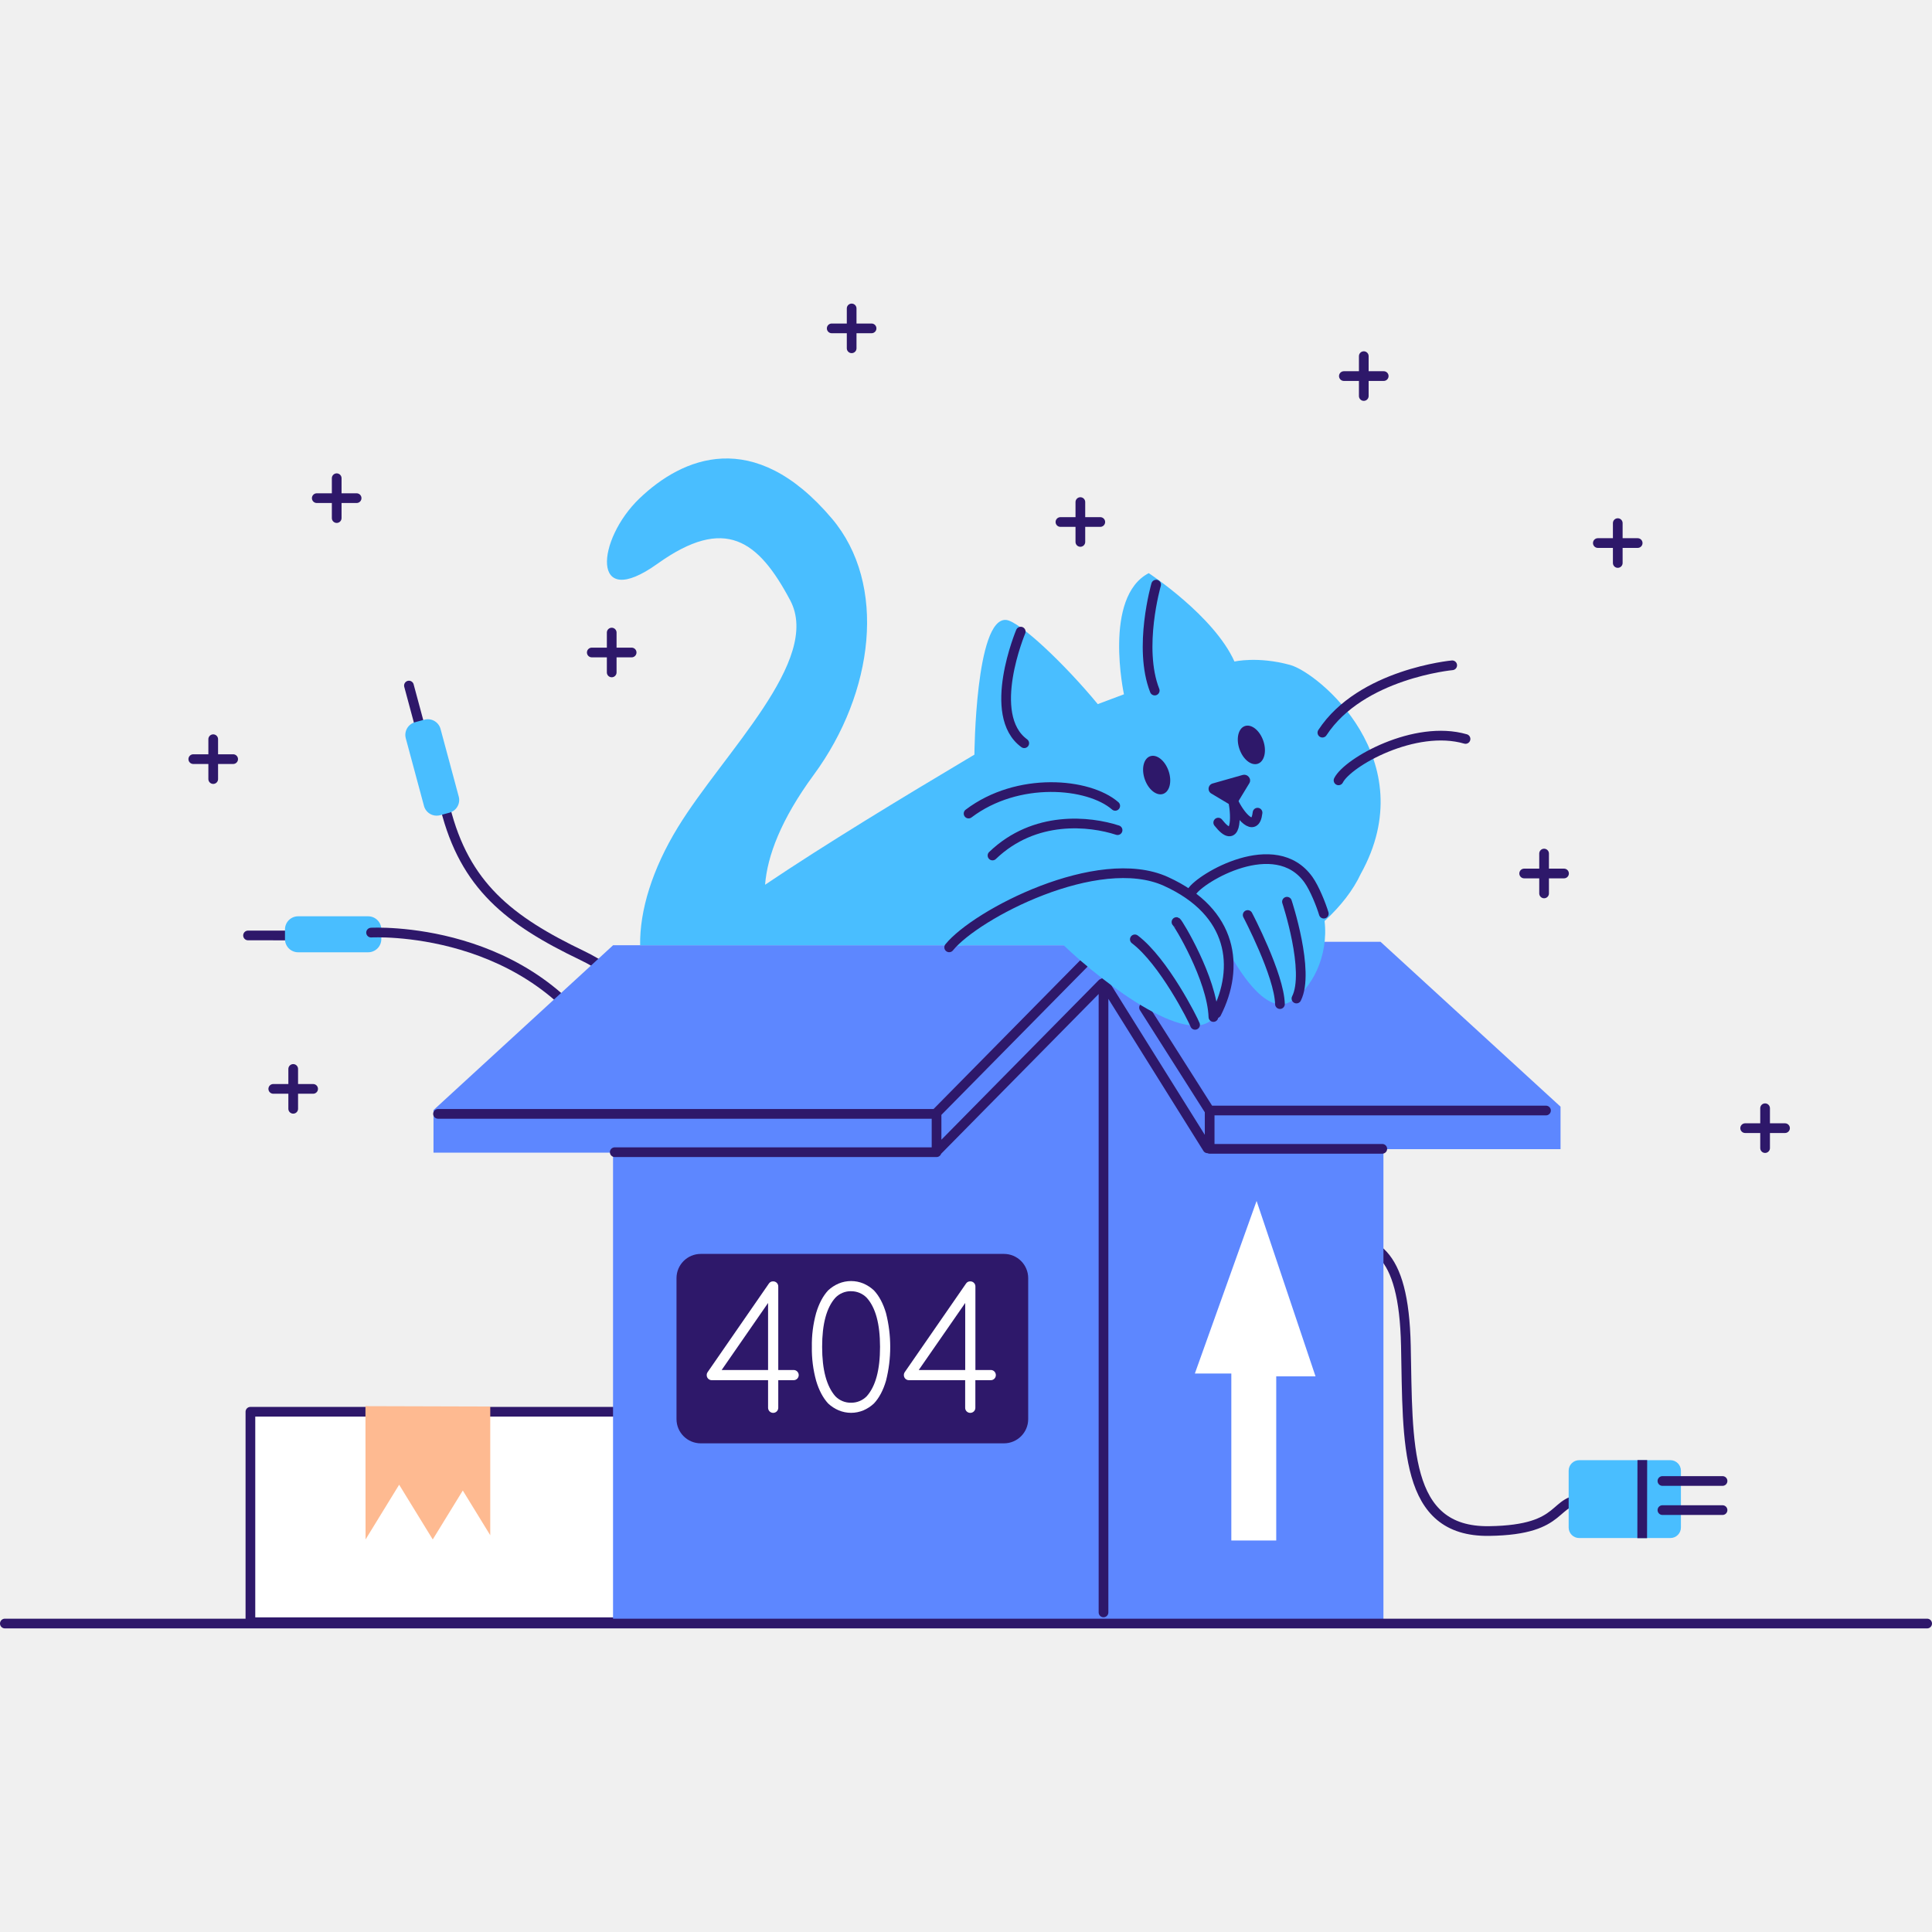
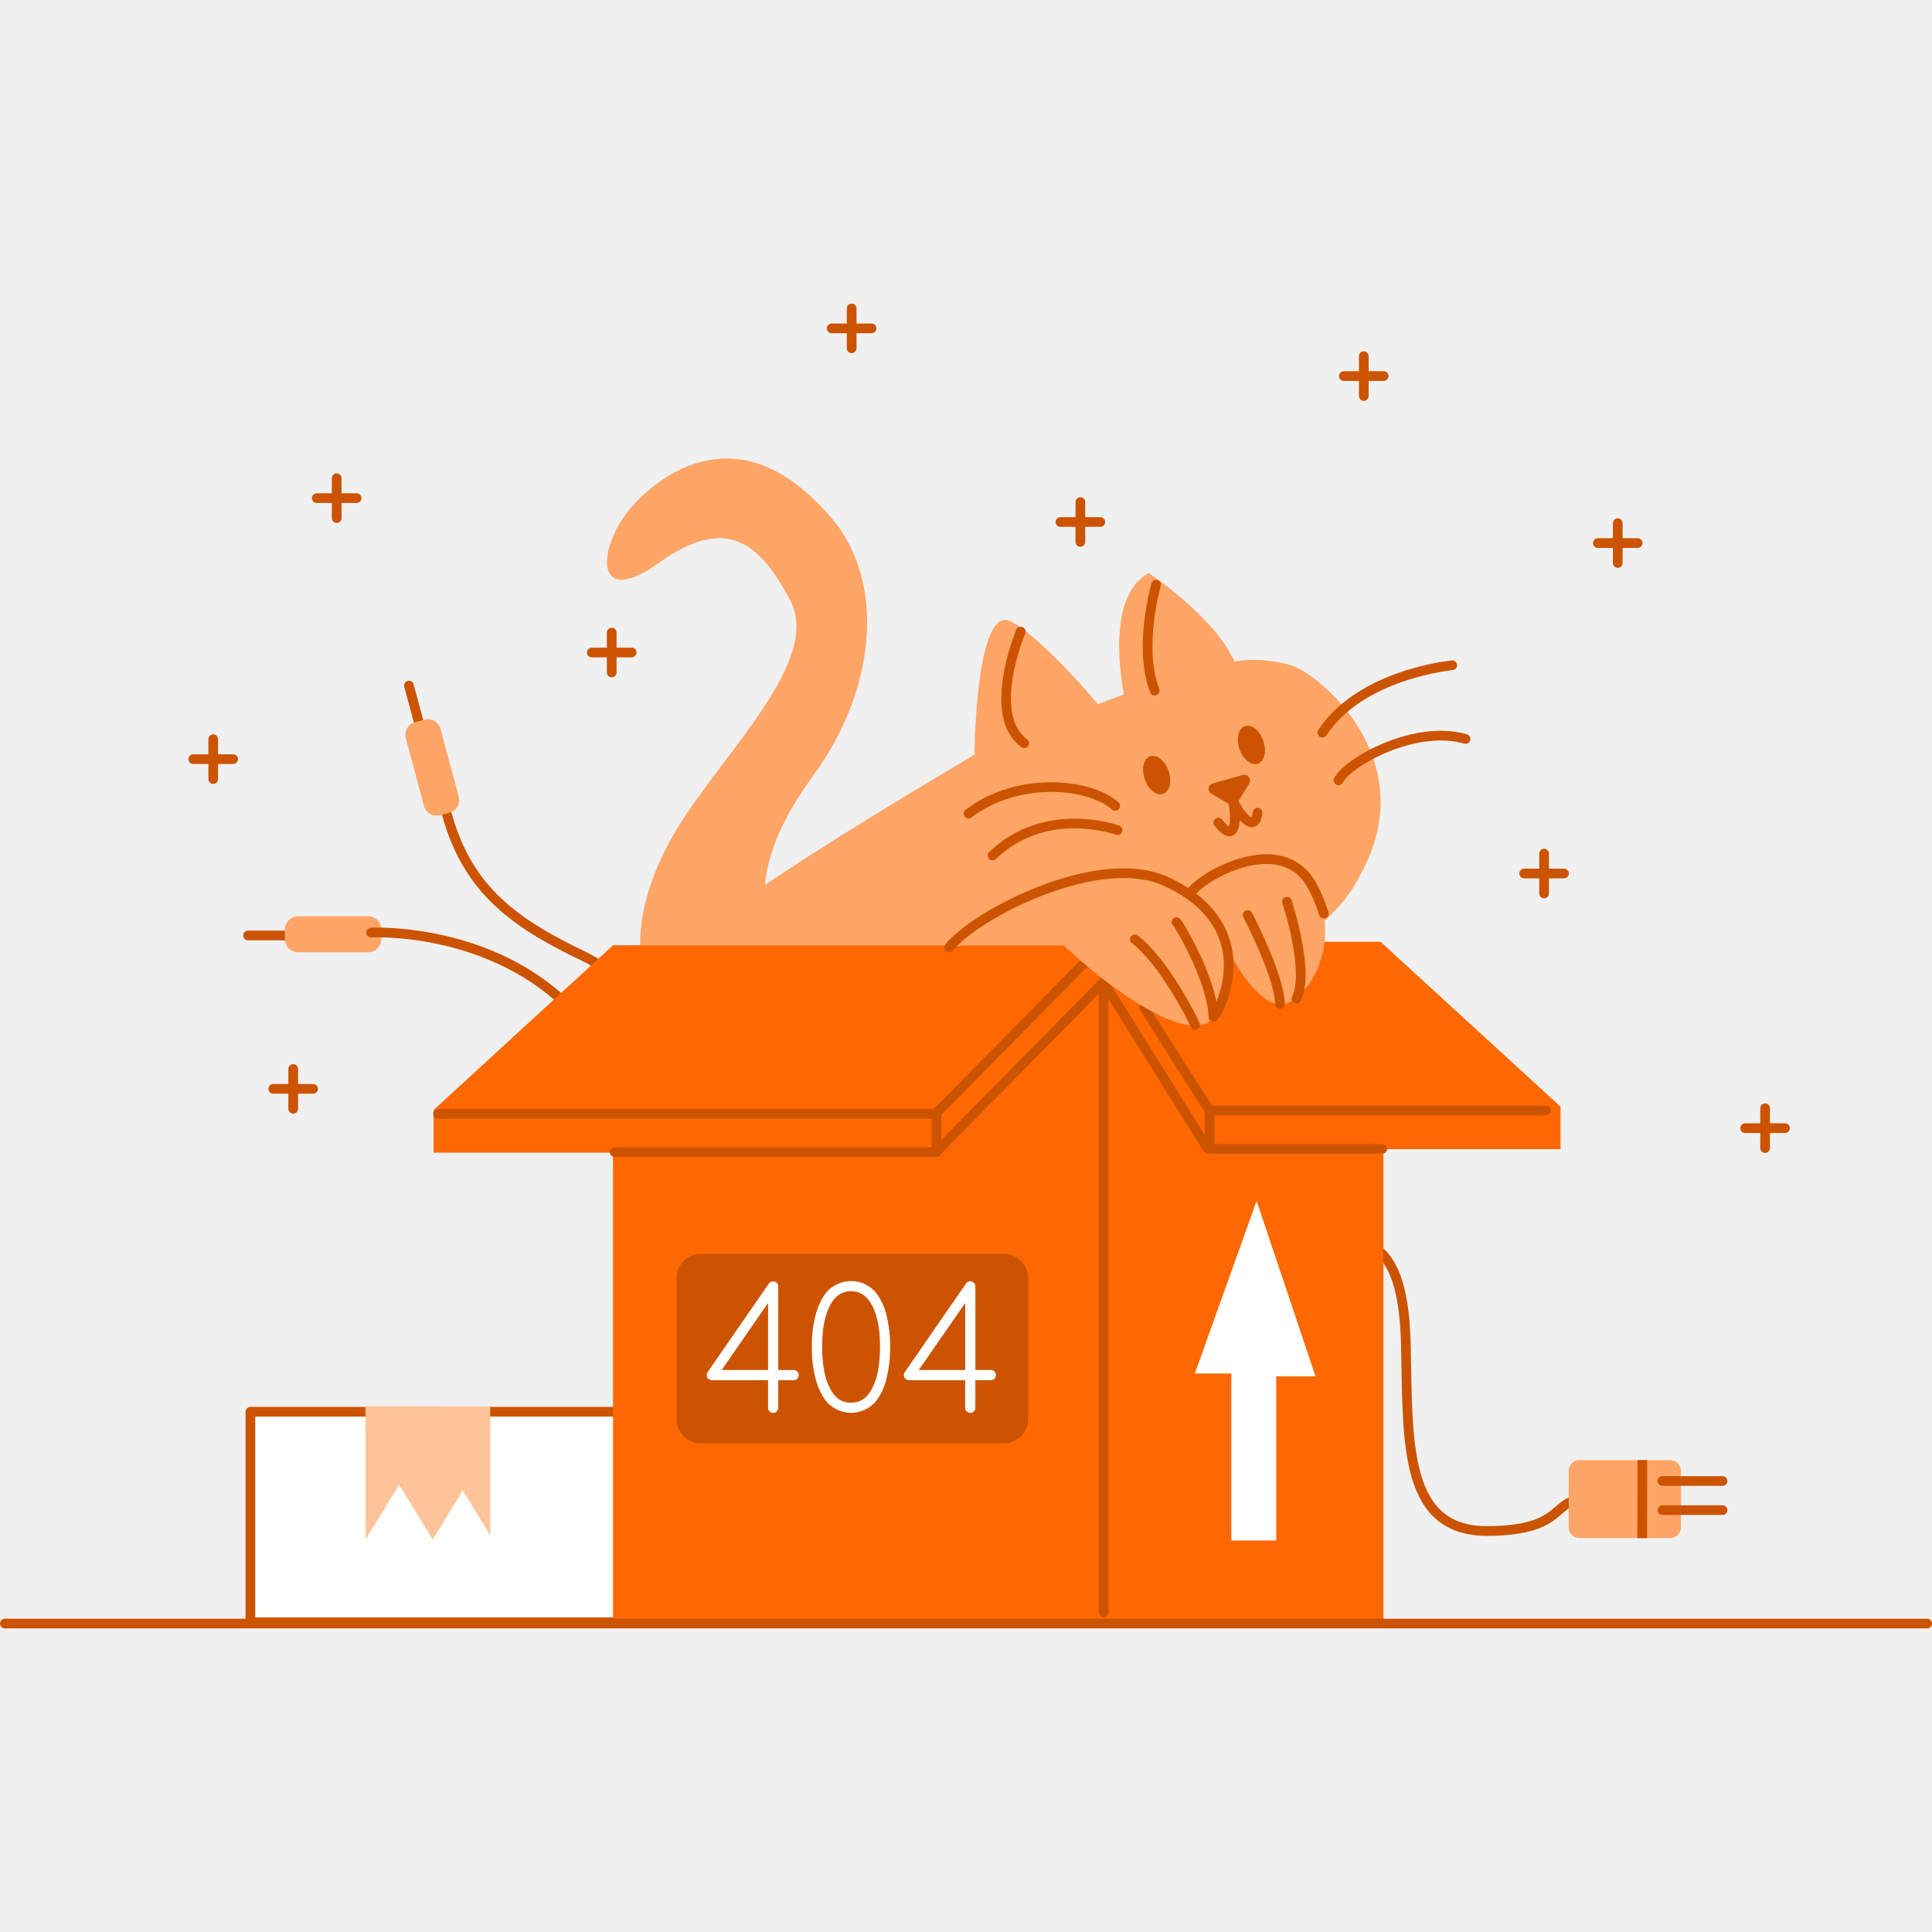
<svg xmlns="http://www.w3.org/2000/svg" width="360" height="360" viewBox="0 0 360 360" fill="none">
  <g clip-path="url(#clip0_1928_12651)">
-     <path d="M46.66 263.061H132.417V302.279H46.66V263.061Z" fill="white" stroke="#2E186A" stroke-width="1.808" stroke-linecap="round" stroke-linejoin="round" />
-     <path d="M68.098 262.016L68.116 286.854L74.376 276.658L80.636 286.854L86.236 277.737L91.351 286.07V262.082L68.098 262.016Z" fill="#FEBA91" />
-     <path d="M78.337 135.682L76.2 127.746" stroke="#2E186A" stroke-width="1.808" stroke-linecap="round" stroke-linejoin="round" />
-     <path d="M119.924 200.748C120.451 195.082 122.094 184.575 108.492 178.053C94.889 171.531 86.592 165.048 82.966 150.535" stroke="#2E186A" stroke-width="1.808" stroke-linecap="round" stroke-linejoin="round" />
-     <path d="M85.479 148.43L82.089 135.831C81.737 134.524 80.393 133.75 79.086 134.102L77.343 134.571C76.036 134.922 75.261 136.267 75.613 137.574L79.003 150.173C79.355 151.48 80.699 152.254 82.006 151.902L83.749 151.433C85.056 151.082 85.831 149.737 85.479 148.43Z" fill="#49BEFF" />
-     <path d="M54.436 174.313L46.219 174.307" stroke="#2E186A" stroke-width="1.808" stroke-linecap="round" stroke-linejoin="round" />
-     <path d="M68.601 170.738H55.554C54.2 170.738 53.103 171.835 53.103 173.189V174.994C53.103 176.347 54.2 177.444 55.554 177.444H68.601C69.955 177.444 71.052 176.347 71.052 174.994V173.189C71.052 171.835 69.955 170.738 68.601 170.738Z" fill="#49BEFF" />
-     <path d="M69.144 173.776C69.144 173.776 99.341 172.076 113.45 197.439" stroke="#2E186A" stroke-width="1.808" stroke-linecap="round" stroke-linejoin="round" />
-     <path d="M247.717 230.643C255.821 230.643 261.581 232.535 261.967 250.773C262.353 269.011 261.545 285.497 277.459 285.286C292.164 285.09 288.897 279.141 295.693 279.403" stroke="#2E186A" stroke-width="1.808" stroke-linecap="round" stroke-linejoin="round" />
-     <path d="M311.252 272.082H294.259C293.175 272.082 292.297 272.96 292.297 274.044V284.629C292.297 285.713 293.175 286.591 294.259 286.591H311.252C312.335 286.591 313.214 285.713 313.214 284.629V274.044C313.214 272.96 312.335 272.082 311.252 272.082Z" fill="#49BEFF" />
-     <path d="M306.022 272.061L306.001 286.615" stroke="#2E186A" stroke-width="1.808" stroke-linejoin="round" />
-     <path d="M309.769 275.961H320.969M309.769 281.386H320.969" stroke="#2E186A" stroke-width="1.808" stroke-linecap="round" stroke-linejoin="round" />
-     <path d="M254.122 66.363V73.79M257.835 70.076H250.411" stroke="#2E186A" stroke-width="1.808" stroke-linecap="round" stroke-linejoin="round" />
-     <path d="M201.31 93.555V100.979M205.021 97.268H197.597M158.693 57.475V64.898M162.403 61.188H154.979M113.983 117.872V125.295M117.696 121.582H110.27M62.739 89.109V96.536M66.45 92.823H59.026M54.635 199.183V206.607M58.345 202.897H50.921M39.73 137.74V145.167M43.444 141.453H36.017M287.719 159.049V166.476M291.432 162.762H284.008M301.447 97.476V104.903M305.157 101.19H297.734M328.899 206.504V213.928M332.612 210.215H325.185" stroke="#2E186A" stroke-width="1.808" stroke-linecap="round" stroke-linejoin="round" />
-     <path d="M290.784 206.212L257.244 175.49H205.03L205.542 176.129H114.245L80.775 206.851V214.781H114.23V303.283H257.784V214.127H290.784V206.212Z" fill="#5D87FF" />
+     <path d="M46.66 263.061H132.417V302.279H46.66V263.061Z" fill="white" stroke="#cc5400" stroke-width="1.808" stroke-linecap="round" stroke-linejoin="round" />
+     <path d="M68.098 262.016L68.116 286.854L74.376 276.658L80.636 286.854L86.236 277.737L91.351 286.07V262.082L68.098 262.016Z" fill="#ffc399" />
+     <path d="M78.337 135.682L76.2 127.746" stroke="#cc5400" stroke-width="1.808" stroke-linecap="round" stroke-linejoin="round" />
+     <path d="M119.924 200.748C120.451 195.082 122.094 184.575 108.492 178.053C94.889 171.531 86.592 165.048 82.966 150.535" stroke="#cc5400" stroke-width="1.808" stroke-linecap="round" stroke-linejoin="round" />
+     <path d="M85.479 148.43L82.089 135.831C81.737 134.524 80.393 133.75 79.086 134.102L77.343 134.571C76.036 134.922 75.261 136.267 75.613 137.574L79.003 150.173C79.355 151.48 80.699 152.254 82.006 151.902L83.749 151.433C85.056 151.082 85.831 149.737 85.479 148.43Z" fill="#ffa566" />
+     <path d="M54.436 174.313L46.219 174.307" stroke="#cc5400" stroke-width="1.808" stroke-linecap="round" stroke-linejoin="round" />
+     <path d="M68.601 170.738H55.554C54.2 170.738 53.103 171.835 53.103 173.189V174.994C53.103 176.347 54.2 177.444 55.554 177.444H68.601C69.955 177.444 71.052 176.347 71.052 174.994V173.189C71.052 171.835 69.955 170.738 68.601 170.738Z" fill="#ffa566" />
+     <path d="M69.144 173.776C69.144 173.776 99.341 172.076 113.45 197.439" stroke="#cc5400" stroke-width="1.808" stroke-linecap="round" stroke-linejoin="round" />
+     <path d="M247.717 230.643C255.821 230.643 261.581 232.535 261.967 250.773C262.353 269.011 261.545 285.497 277.459 285.286C292.164 285.09 288.897 279.141 295.693 279.403" stroke="#cc5400" stroke-width="1.808" stroke-linecap="round" stroke-linejoin="round" />
+     <path d="M311.252 272.082H294.259C293.175 272.082 292.297 272.96 292.297 274.044V284.629C292.297 285.713 293.175 286.591 294.259 286.591H311.252C312.335 286.591 313.214 285.713 313.214 284.629V274.044C313.214 272.96 312.335 272.082 311.252 272.082Z" fill="#ffa566" />
+     <path d="M306.022 272.061L306.001 286.615" stroke="#cc5400" stroke-width="1.808" stroke-linejoin="round" />
+     <path d="M309.769 275.961H320.969M309.769 281.386H320.969" stroke="#cc5400" stroke-width="1.808" stroke-linecap="round" stroke-linejoin="round" />
+     <path d="M254.122 66.363V73.79M257.835 70.076H250.411" stroke="#cc5400" stroke-width="1.808" stroke-linecap="round" stroke-linejoin="round" />
+     <path d="M201.31 93.555V100.979M205.021 97.268H197.597M158.693 57.475V64.898M162.403 61.188H154.979M113.983 117.872V125.295M117.696 121.582H110.27M62.739 89.109V96.536M66.45 92.823H59.026M54.635 199.183V206.607M58.345 202.897H50.921M39.73 137.74V145.167M43.444 141.453H36.017M287.719 159.049V166.476M291.432 162.762H284.008M301.447 97.476V104.903M305.157 101.19H297.734M328.899 206.504V213.928M332.612 210.215H325.185" stroke="#cc5400" stroke-width="1.808" stroke-linecap="round" stroke-linejoin="round" />
+     <path d="M290.784 206.212L257.244 175.49H205.03L205.542 176.129H114.245L80.775 206.851V214.781H114.23V303.283H257.784V214.127H290.784V206.212Z" fill="#ff6800" />
    <path d="M245.128 256.461H237.807V287.05H229.44V255.937H222.643L234.148 223.777L245.128 256.461Z" fill="white" />
-     <path d="M205.623 183.318V300.451M205.361 183.282L174.727 214.353M201.964 179.529L174.468 207.418M114.55 214.694H174.513V207.556H81.619M257.569 214.067H225.401V206.929H288.071M205.711 183.107L225.003 213.973M213.176 187.754L225.449 207.068" stroke="#2E186A" stroke-width="1.808" stroke-linecap="round" stroke-linejoin="round" />
-     <path d="M187.069 233.648H130.578C128.081 233.648 126.057 235.673 126.057 238.169V264.424C126.057 266.921 128.081 268.945 130.578 268.945H187.069C189.566 268.945 191.59 266.921 191.59 264.424V238.169C191.59 235.673 189.566 233.648 187.069 233.648Z" fill="#2E186A" />
+     <path d="M205.623 183.318V300.451M205.361 183.282L174.727 214.353M201.964 179.529L174.468 207.418M114.55 214.694H174.513V207.556H81.619M257.569 214.067H225.401V206.929H288.071M205.711 183.107L225.003 213.973M213.176 187.754L225.449 207.068" stroke="#cc5400" stroke-width="1.808" stroke-linecap="round" stroke-linejoin="round" />
+     <path d="M187.069 233.648H130.578C128.081 233.648 126.057 235.673 126.057 238.169V264.424C126.057 266.921 128.081 268.945 130.578 268.945H187.069C189.566 268.945 191.59 266.921 191.59 264.424V238.169C191.59 235.673 189.566 233.648 187.069 233.648Z" fill="#cc5400" />
    <path d="M132.637 257.178C132.511 257.18 132.387 257.157 132.271 257.109C132.155 257.062 132.05 256.992 131.962 256.903C131.871 256.816 131.801 256.711 131.753 256.595C131.706 256.479 131.684 256.354 131.687 256.228C131.684 256.031 131.743 255.838 131.856 255.677L143.288 239.148C143.374 239.022 143.491 238.921 143.628 238.854C143.765 238.786 143.917 238.756 144.069 238.765C144.194 238.764 144.318 238.787 144.434 238.834C144.55 238.881 144.655 238.951 144.744 239.04C144.832 239.128 144.902 239.234 144.949 239.349C144.996 239.465 145.02 239.59 145.018 239.715V255.279H147.881C148.006 255.279 148.13 255.304 148.245 255.351C148.36 255.399 148.465 255.469 148.553 255.557C148.641 255.645 148.711 255.75 148.759 255.865C148.806 255.98 148.831 256.104 148.831 256.228C148.831 256.353 148.806 256.476 148.759 256.592C148.711 256.707 148.641 256.812 148.553 256.9C148.465 256.988 148.36 257.058 148.245 257.105C148.13 257.153 148.006 257.178 147.881 257.178H145.018V262.32C145.018 262.571 144.918 262.813 144.74 262.991C144.562 263.169 144.321 263.269 144.069 263.269C143.817 263.269 143.575 263.169 143.397 262.991C143.219 262.813 143.119 262.571 143.119 262.32V257.178H132.637ZM143.119 255.279V242.789L134.472 255.279H143.119Z" fill="white" />
    <path d="M151.278 250.972C151.239 248.843 151.507 246.719 152.074 244.667C152.604 242.893 153.35 241.486 154.31 240.447C154.885 239.911 155.547 239.479 156.269 239.169C157.003 238.863 157.789 238.705 158.584 238.705C159.379 238.705 160.166 238.863 160.899 239.169C161.616 239.482 162.276 239.914 162.849 240.447C163.819 241.49 164.567 242.897 165.091 244.667C166.144 248.81 166.144 253.152 165.091 257.295C164.567 259.072 163.819 260.478 162.849 261.515C162.277 262.05 161.618 262.482 160.899 262.793C160.166 263.101 159.379 263.26 158.584 263.26C157.789 263.26 157.002 263.101 156.269 262.793C155.549 262.487 154.888 262.056 154.316 261.521C153.356 260.48 152.61 259.074 152.08 257.301C151.51 255.241 151.24 253.109 151.278 250.972ZM158.578 240.595C158.033 240.587 157.492 240.692 156.989 240.902C156.486 241.113 156.032 241.425 155.654 241.819C154.011 243.657 153.19 246.708 153.192 250.972C153.194 255.236 154.015 258.302 155.654 260.171C156.033 260.562 156.487 260.871 156.99 261.078C157.494 261.286 158.034 261.387 158.578 261.376C159.122 261.384 159.661 261.281 160.164 261.074C160.666 260.867 161.121 260.559 161.502 260.171C163.157 258.314 163.984 255.248 163.982 250.972C163.98 246.696 163.153 243.645 161.502 241.819C161.122 241.429 160.667 241.12 160.164 240.91C159.662 240.701 159.122 240.596 158.578 240.601V240.595Z" fill="white" />
    <path d="M169.368 257.178C169.243 257.179 169.119 257.155 169.004 257.108C168.888 257.061 168.783 256.991 168.695 256.902C168.607 256.814 168.537 256.709 168.49 256.593C168.443 256.477 168.42 256.353 168.422 256.228C168.419 256.032 168.477 255.839 168.588 255.677L180.023 239.148C180.108 239.022 180.225 238.92 180.362 238.853C180.499 238.786 180.651 238.756 180.803 238.765C180.928 238.762 181.052 238.785 181.168 238.832C181.284 238.879 181.388 238.95 181.475 239.04C181.565 239.127 181.636 239.233 181.684 239.349C181.731 239.465 181.755 239.589 181.753 239.715V255.279H184.613C184.738 255.277 184.863 255.3 184.979 255.348C185.095 255.396 185.2 255.467 185.288 255.556C185.464 255.736 185.562 255.978 185.562 256.23C185.562 256.482 185.464 256.723 185.288 256.904C185.2 256.992 185.094 257.062 184.978 257.109C184.862 257.157 184.738 257.18 184.613 257.178H181.744V262.32C181.746 262.445 181.722 262.57 181.675 262.686C181.627 262.802 181.556 262.907 181.466 262.995C181.287 263.17 181.045 263.269 180.794 263.269C180.543 263.269 180.302 263.17 180.122 262.995C180.032 262.907 179.961 262.802 179.914 262.686C179.866 262.57 179.843 262.445 179.845 262.32V257.178H169.368ZM179.854 255.279V242.789L171.195 255.279H179.854Z" fill="white" />
-     <path d="M240.396 123.902C234.368 122.248 230.025 123.269 230.025 123.269C226.191 114.731 214.051 106.798 214.051 106.798C205.512 111.244 209.433 129.373 209.433 129.373L204.553 131.202C198.453 123.794 189.911 115.689 187.449 115.514C181.762 115.111 181.566 140.615 181.566 140.615C167.728 148.846 153.575 157.448 142.562 164.859C142.969 159.564 145.491 152.722 151.64 144.364C162.882 129.068 165.366 108.838 154.994 96.605C140.44 79.425 127.106 85.272 119.176 92.858C111.156 100.526 109.935 114.035 122.492 105.059C135.123 96.017 141.317 100.701 147.242 111.858C153.168 123.016 134.867 140.19 126.328 154.127C121.539 161.945 119.179 169.67 119.282 176.129H177.211C177.093 176.261 176.978 176.391 176.876 176.521L179.748 176.129H198.191C205.554 183.215 222.815 196.419 226.67 188.809C228.614 184.978 229.464 180.776 228.656 176.789C230.365 180.053 235.712 189.276 240.36 186.693C244.386 184.456 247.593 178.193 246.813 171.623C249.808 168.859 252.114 165.917 253.558 162.831C265.322 141.661 245.746 125.376 240.396 123.902Z" fill="#49BEFF" />
-     <path d="M246.409 136.519C253.6 125.536 270.596 123.969 270.596 123.969M249.417 145.407C251.117 142.007 263.667 134.949 273.079 137.694" stroke="#2E186A" stroke-width="1.808" stroke-linecap="round" stroke-linejoin="round" />
-     <path d="M208.243 154.688C203.098 153.006 192.811 151.852 184.938 159.411M207.803 150.158C202.835 145.845 189.631 144.666 180.481 151.595" stroke="#2E186A" stroke-width="1.808" stroke-linecap="round" stroke-linejoin="round" />
-     <path d="M190.198 117.693C190.198 117.693 183.66 133.249 190.852 138.49" stroke="#2E186A" stroke-width="1.808" stroke-linecap="round" stroke-linejoin="round" />
-     <path d="M215.428 108.936C215.428 108.936 212.028 120.69 215.166 128.674" stroke="#2E186A" stroke-width="1.808" stroke-linecap="round" stroke-linejoin="round" />
-     <path d="M216.733 147.931C217.961 147.509 218.416 145.596 217.75 143.658C217.084 141.72 215.549 140.491 214.321 140.914C213.093 141.336 212.638 143.249 213.304 145.186C213.97 147.124 215.505 148.353 216.733 147.931Z" fill="#2E186A" />
-     <path d="M234.379 142.31C235.607 141.888 236.062 139.975 235.396 138.037C234.73 136.099 233.195 134.87 231.967 135.292C230.739 135.714 230.284 137.628 230.95 139.565C231.616 141.503 233.151 142.732 234.379 142.31Z" fill="#2E186A" />
-     <path d="M232.795 145.946L230.624 149.521C230.465 149.769 230.215 149.946 229.927 150.013C229.64 150.08 229.337 150.032 229.084 149.879L225.724 147.875C225.544 147.774 225.4 147.621 225.308 147.437C225.217 147.252 225.183 147.045 225.211 146.841C225.239 146.637 225.327 146.446 225.465 146.293C225.603 146.14 225.783 146.032 225.983 145.982L231.514 144.412C232.469 144.138 233.283 145.123 232.795 145.946Z" fill="#2E186A" />
-     <path d="M227.002 153.281C230.465 157.672 230.353 152.202 229.805 149.32C230.92 151.825 233.87 155.457 234.326 151.43" stroke="#2E186A" stroke-width="1.808" stroke-linecap="round" stroke-linejoin="round" />
-     <path d="M222.683 190.966C222.333 190.008 216.866 179.133 211.461 175.037M219.219 171.812C219.479 171.9 225.85 182.361 226.103 189.505" stroke="#2E186A" stroke-width="1.808" stroke-linecap="round" stroke-linejoin="round" />
-     <path d="M176.864 176.526C181.831 170.381 204.593 158.485 217.251 164.238C229.91 169.992 230.977 180.318 226.664 188.814" stroke="#2E186A" stroke-width="1.808" stroke-linecap="round" stroke-linejoin="round" />
-     <path d="M232.487 170.498C232.487 170.498 238.37 181.674 238.5 187.099M239.808 168.023C239.808 168.023 244.121 181.029 241.574 186.062" stroke="#2E186A" stroke-width="1.808" stroke-linecap="round" stroke-linejoin="round" />
-     <path d="M222.086 166.15C223.674 163.597 237.635 155.254 243.82 163.934C244.944 165.511 246.171 168.582 246.671 170.246" stroke="#2E186A" stroke-width="1.808" stroke-linecap="round" stroke-linejoin="round" />
-     <path d="M0.904 302.523H359.096" stroke="#2E186A" stroke-width="1.808" stroke-linecap="round" stroke-linejoin="round" />
+     <path d="M240.396 123.902C234.368 122.248 230.025 123.269 230.025 123.269C226.191 114.731 214.051 106.798 214.051 106.798C205.512 111.244 209.433 129.373 209.433 129.373L204.553 131.202C198.453 123.794 189.911 115.689 187.449 115.514C181.762 115.111 181.566 140.615 181.566 140.615C167.728 148.846 153.575 157.448 142.562 164.859C142.969 159.564 145.491 152.722 151.64 144.364C162.882 129.068 165.366 108.838 154.994 96.605C140.44 79.425 127.106 85.272 119.176 92.858C111.156 100.526 109.935 114.035 122.492 105.059C135.123 96.017 141.317 100.701 147.242 111.858C153.168 123.016 134.867 140.19 126.328 154.127C121.539 161.945 119.179 169.67 119.282 176.129H177.211C177.093 176.261 176.978 176.391 176.876 176.521L179.748 176.129H198.191C205.554 183.215 222.815 196.419 226.67 188.809C228.614 184.978 229.464 180.776 228.656 176.789C230.365 180.053 235.712 189.276 240.36 186.693C244.386 184.456 247.593 178.193 246.813 171.623C249.808 168.859 252.114 165.917 253.558 162.831C265.322 141.661 245.746 125.376 240.396 123.902Z" fill="#ffa566" />
+     <path d="M246.409 136.519C253.6 125.536 270.596 123.969 270.596 123.969M249.417 145.407C251.117 142.007 263.667 134.949 273.079 137.694" stroke="#cc5400" stroke-width="1.808" stroke-linecap="round" stroke-linejoin="round" />
+     <path d="M208.243 154.688C203.098 153.006 192.811 151.852 184.938 159.411M207.803 150.158C202.835 145.845 189.631 144.666 180.481 151.595" stroke="#cc5400" stroke-width="1.808" stroke-linecap="round" stroke-linejoin="round" />
+     <path d="M190.198 117.693C190.198 117.693 183.66 133.249 190.852 138.49" stroke="#cc5400" stroke-width="1.808" stroke-linecap="round" stroke-linejoin="round" />
+     <path d="M215.428 108.936C215.428 108.936 212.028 120.69 215.166 128.674" stroke="#cc5400" stroke-width="1.808" stroke-linecap="round" stroke-linejoin="round" />
+     <path d="M216.733 147.931C217.961 147.509 218.416 145.596 217.75 143.658C217.084 141.72 215.549 140.491 214.321 140.914C213.093 141.336 212.638 143.249 213.304 145.186C213.97 147.124 215.505 148.353 216.733 147.931Z" fill="#cc5400" />
+     <path d="M234.379 142.31C235.607 141.888 236.062 139.975 235.396 138.037C234.73 136.099 233.195 134.87 231.967 135.292C230.739 135.714 230.284 137.628 230.95 139.565C231.616 141.503 233.151 142.732 234.379 142.31Z" fill="#cc5400" />
+     <path d="M232.795 145.946L230.624 149.521C230.465 149.769 230.215 149.946 229.927 150.013C229.64 150.08 229.337 150.032 229.084 149.879L225.724 147.875C225.544 147.774 225.4 147.621 225.308 147.437C225.217 147.252 225.183 147.045 225.211 146.841C225.239 146.637 225.327 146.446 225.465 146.293C225.603 146.14 225.783 146.032 225.983 145.982L231.514 144.412C232.469 144.138 233.283 145.123 232.795 145.946Z" fill="#cc5400" />
+     <path d="M227.002 153.281C230.465 157.672 230.353 152.202 229.805 149.32C230.92 151.825 233.87 155.457 234.326 151.43" stroke="#cc5400" stroke-width="1.808" stroke-linecap="round" stroke-linejoin="round" />
+     <path d="M222.683 190.966C222.333 190.008 216.866 179.133 211.461 175.037M219.219 171.812C219.479 171.9 225.85 182.361 226.103 189.505" stroke="#cc5400" stroke-width="1.808" stroke-linecap="round" stroke-linejoin="round" />
+     <path d="M176.864 176.526C181.831 170.381 204.593 158.485 217.251 164.238C229.91 169.992 230.977 180.318 226.664 188.814" stroke="#cc5400" stroke-width="1.808" stroke-linecap="round" stroke-linejoin="round" />
+     <path d="M232.487 170.498C232.487 170.498 238.37 181.674 238.5 187.099M239.808 168.023C239.808 168.023 244.121 181.029 241.574 186.062" stroke="#cc5400" stroke-width="1.808" stroke-linecap="round" stroke-linejoin="round" />
+     <path d="M222.086 166.15C223.674 163.597 237.635 155.254 243.82 163.934C244.944 165.511 246.171 168.582 246.671 170.246" stroke="#cc5400" stroke-width="1.808" stroke-linecap="round" stroke-linejoin="round" />
+     <path d="M0.904 302.523H359.096" stroke="#cc5400" stroke-width="1.808" stroke-linecap="round" stroke-linejoin="round" />
  </g>
  <defs>
    <clipPath id="clip0_1928_12651">
      <rect width="360" height="360" fill="white" />
    </clipPath>
  </defs>
</svg>
